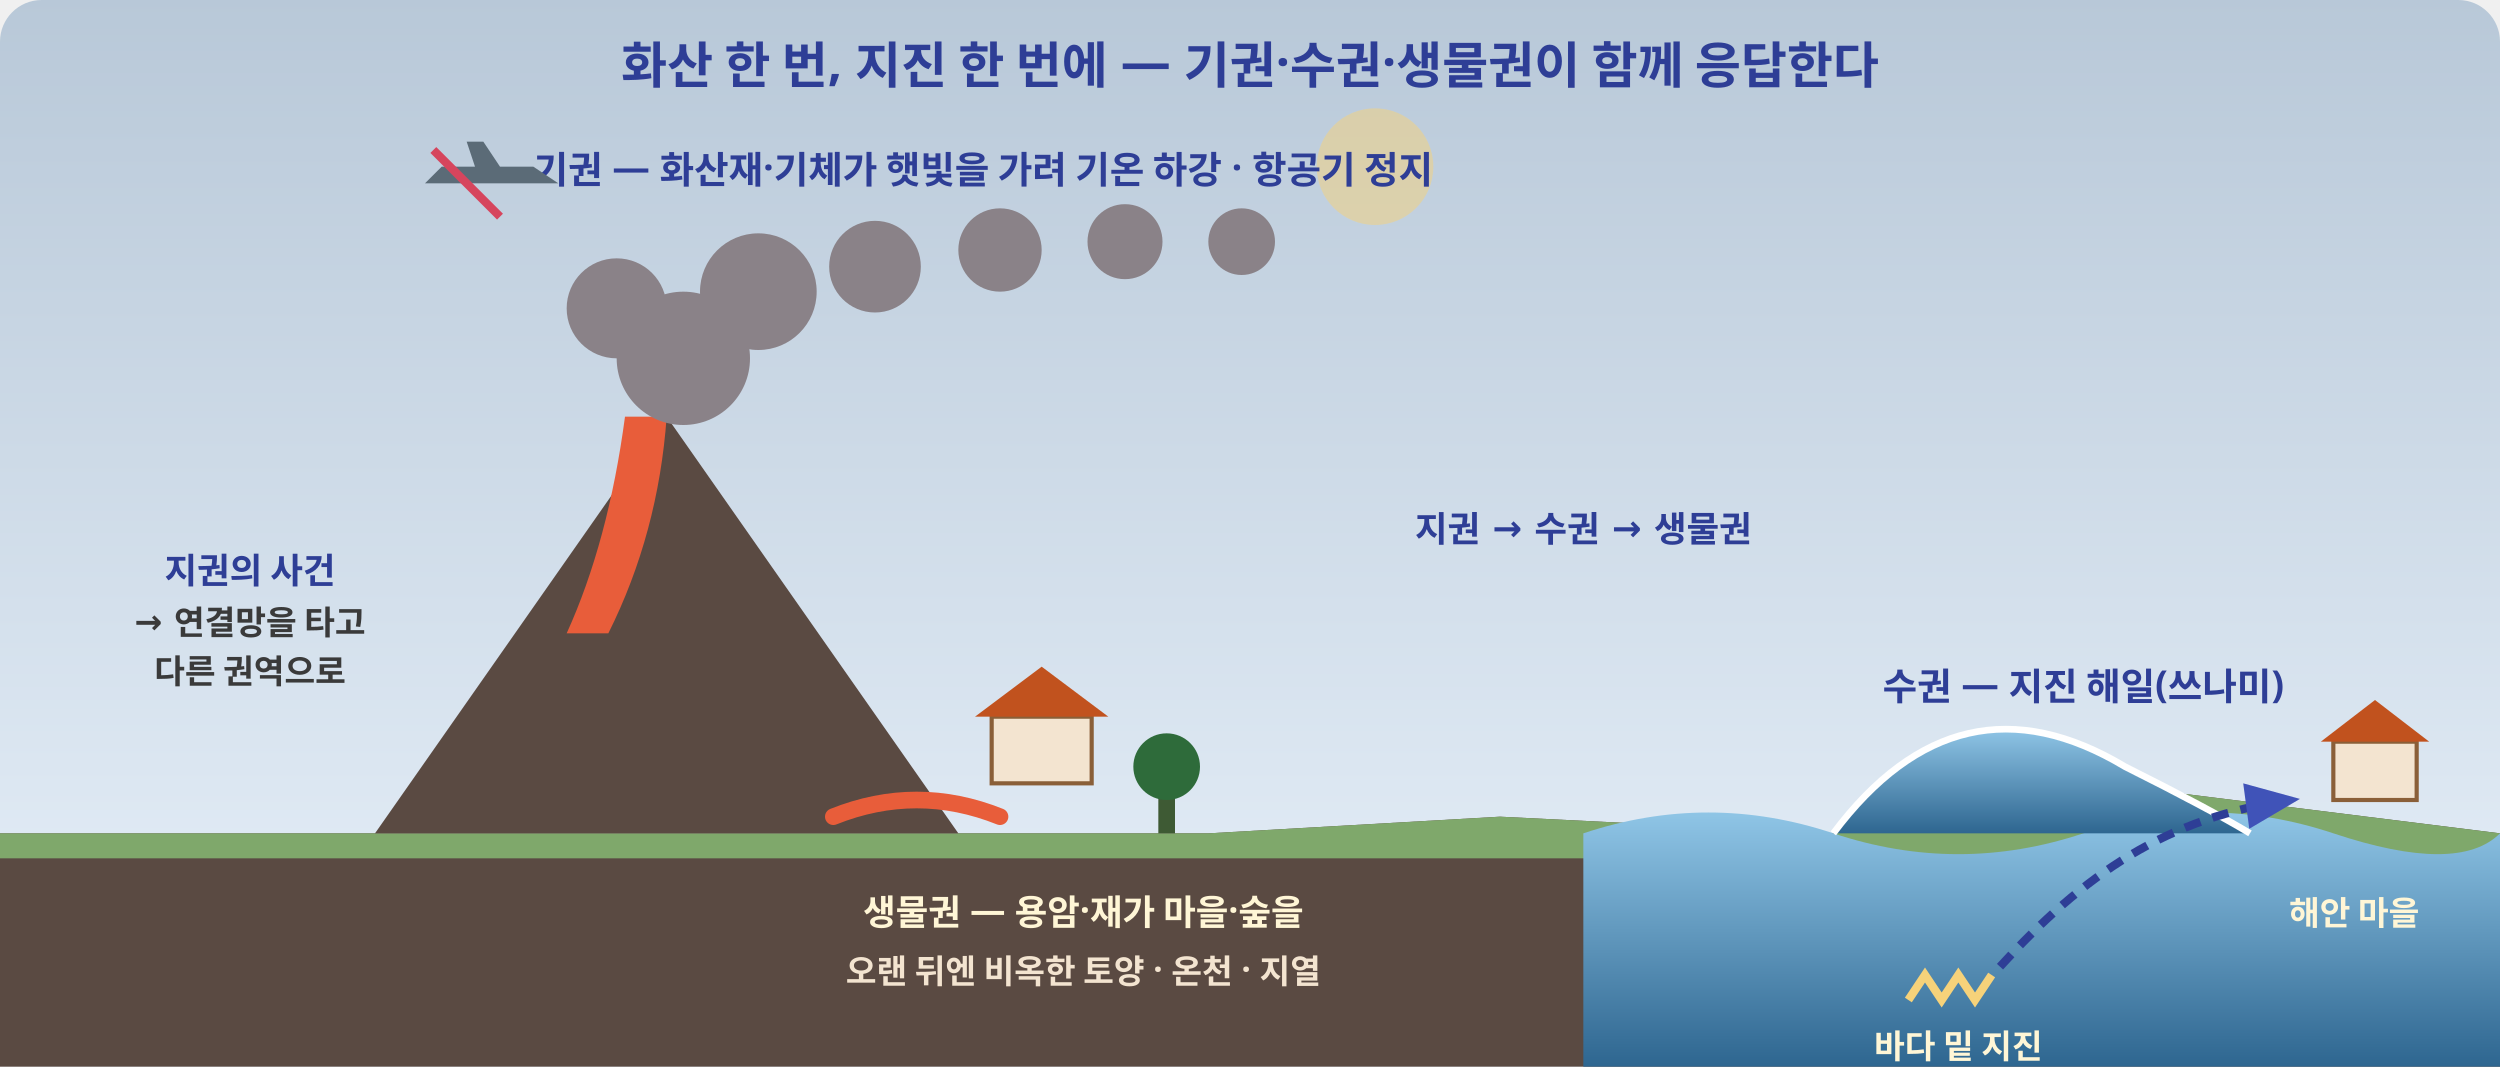
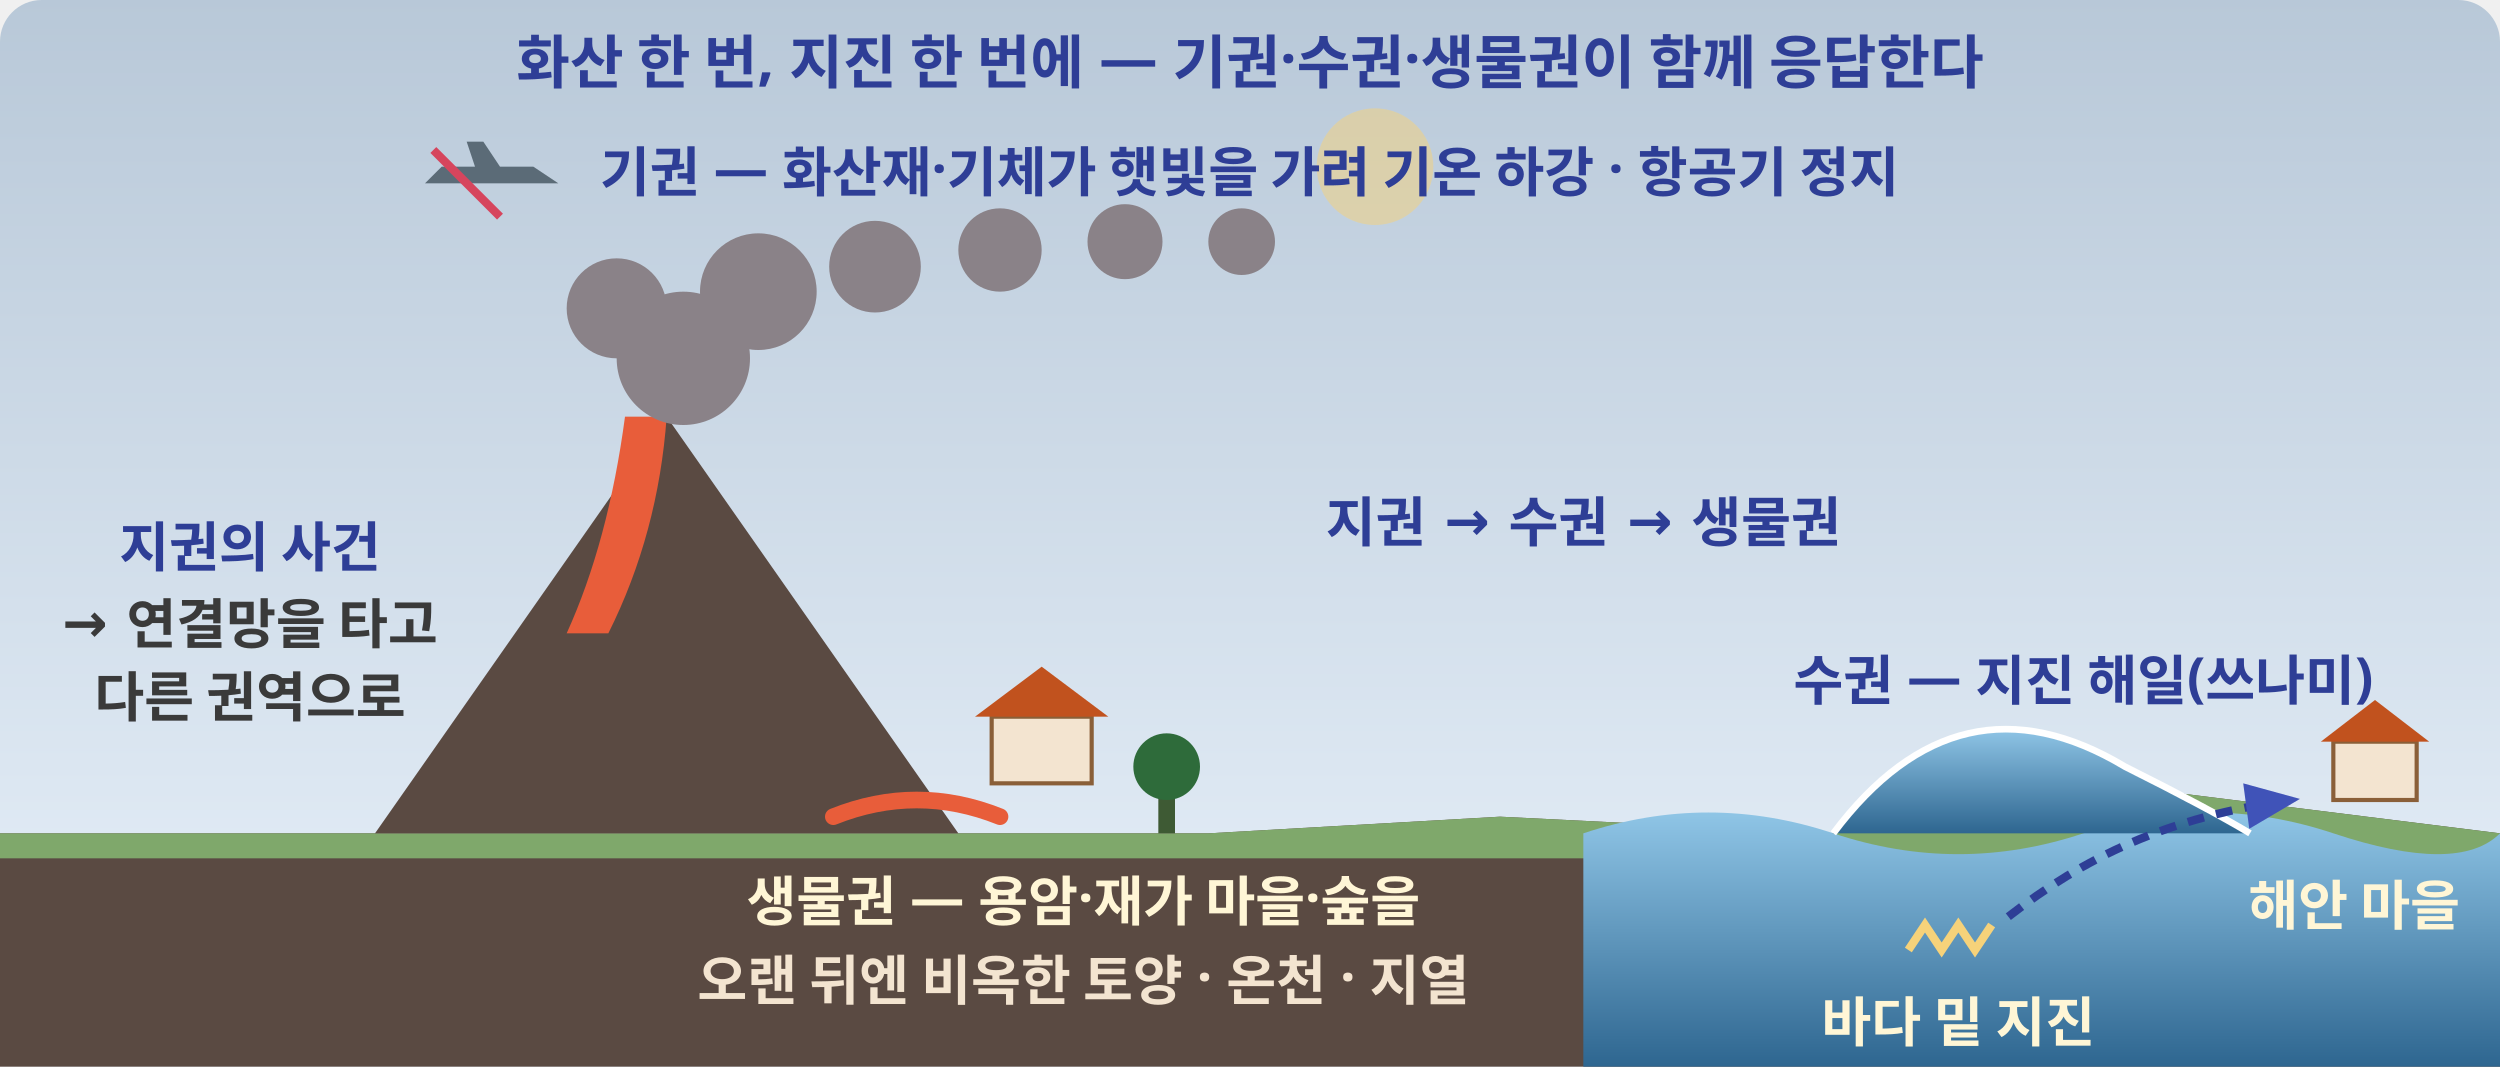
<svg width="600" height="256" viewBox="0 0 600 256" font-family="PC Sans">
  <defs>
    <marker id="arrB-1302-05" markerUnits="userSpaceOnUse" markerWidth="13" markerHeight="11" refX="11" refY="5.5" orient="auto">
      <path d="M0,0 L13,5.5 L0,11 Z" fill="#4053B8" />
    </marker>
  </defs>
  <defs>
    <linearGradient id="x5sky-1302-05" x1="0" y1="0" x2="0" y2="1">
      <stop offset="0" stop-color="#B8C8D8" />
      <stop offset="1" stop-color="#E9F2FB" />
    </linearGradient>
    <linearGradient id="x5sea-1302-05" x1="0" y1="0" x2="0" y2="1">
      <stop offset="0" stop-color="#8FC5E6" />
      <stop offset="1" stop-color="#2E6690" />
    </linearGradient>
  </defs>
  <rect width="600" height="256" rx="10" fill="url(#x5sky-1302-05)" />
-   <text x="300" y="20" text-anchor="middle" font-size="12" font-weight="900" fill="#2E3E96">화산 한 번, 지진 한 번에 — 기권·수권·생물권이 함께 응답한다</text>
+   <text x="300" y="20" text-anchor="middle" font-size="14" font-weight="900" fill="#2E3E96">화산 한 번, 지진 한 번에 — 기권·수권·생물권이 함께 응답한다</text>
  <path d="M0,200 L0,256 L600,256 L600,200 L520,190 L440,200 L360,196 L290,200 Z" fill="#5A4A42" />
  <path d="M0,200 L290,200 L360,196 L440,200 L520,190 L600,200 v6 H0 z" fill="#7FA86B" />
  <path d="M90,200 L160,100 L230,200 Z" fill="#5A4A42" />
  <path d="M150,100 q-4,30 -14,52 l10,0 q12,-24 14,-52 z" fill="#E85D3A" />
  <g fill="#8A8288">
    <circle cx="164" cy="86" r="16" />
    <circle cx="148" cy="74" r="12" />
    <circle cx="182" cy="70" r="14" />
    <circle cx="210" cy="64" r="11" />
    <circle cx="240" cy="60" r="10" />
    <circle cx="270" cy="58" r="9" />
    <circle cx="298" cy="58" r="8" />
  </g>
  <g transform="translate(330,40)">
    <circle r="14" fill="#F6D27A" opacity="0.5" />
  </g>
-   <text x="236" y="44" text-anchor="middle" font-size="9" font-weight="900" fill="#2E3E96">기권 — 화산재·기체가 햇빛을 가려 기온 하강 · 항공기 정지</text>
+   <text x="144" y="46" text-anchor="start" font-size="13" font-weight="900" fill="#2E3E96">기권 — 화산재·기체가 햇빛을 가려 기온 하강 · 항공기 정지</text>
  <g transform="translate(120,44)">
    <path d="M-14,0 h28 l-6,-4 h-8 l-4,-6 h-4 l2,6 h-8 l-4,4 z" fill="#5B6B77" />
    <path d="M-16,-8 l16,16" stroke="#D6455D" stroke-width="2" />
  </g>
  <g transform="translate(250,186)">
    <rect x="-12" y="-14" width="24" height="16" fill="#F3E4D0" stroke="#8A5F38" />
    <path d="M-16,-14 L0,-26 L16,-14 Z" fill="#C1521E" />
  </g>
  <g transform="translate(280,188)">
    <rect x="-2" y="0" width="4" height="12" fill="#3E5A34" />
    <circle cy="-4" r="8" fill="#2E6B3A" />
  </g>
  <path d="M200,196 q20,-8 40,0" fill="none" stroke="#E85D3A" stroke-width="4" stroke-linecap="round" />
-   <text x="260" y="222" text-anchor="middle" font-size="8.5" font-weight="900" fill="#FFF6D6">생물권 — 용암·재가 마을·숲을</text>
-   <text x="260" y="236" text-anchor="middle" font-size="8" font-weight="800" fill="#F3E4D0">오랜 뒤엔 비옥한 토양 · 온천 · 지열</text>
+   <text x="260" y="221" text-anchor="middle" font-size="13" font-weight="900" fill="#FFF6D6">생물권 — 용암·재가 마을·숲을</text>
+   <text x="260" y="240" text-anchor="middle" font-size="13" font-weight="800" fill="#F3E4D0">오랜 뒤엔 비옥한 토양 · 온천 · 지열</text>
  <path d="M380,200 q30,-10 60,0 t60,0 t60,0 t40,0 v56 H380 z" fill="url(#x5sea-1302-05)" />
  <path d="M440,200 q30,-40 70,-16 q20,10 30,16" fill="url(#x5sea-1302-05)" stroke="#FFFFFF" stroke-width="1.6" />
-   <g transform="translate(470,240)" stroke="#F6D27A" stroke-width="2" fill="none">
+   <g transform="translate(470,228)" stroke="#F6D27A" stroke-width="2" fill="none">
    <path d="M-12,0 l4,-6 l4,6 l4,-6 l4,6 l4,-6" />
  </g>
-   <text x="470" y="254" text-anchor="middle" font-size="8" font-weight="900" fill="#FFF6D6">바다 밑 지진</text>
-   <text x="500" y="168" text-anchor="middle" font-size="9" font-weight="900" fill="#2E3E96">수권 — 지진 해일(쓰나미)</text>
+   <text x="470" y="250" text-anchor="middle" font-size="13" font-weight="900" fill="#FFF6D6">바다 밑 지진</text>
+   <text x="500" y="168" text-anchor="middle" font-size="13" font-weight="900" fill="#2E3E96">수권 — 지진 해일(쓰나미)</text>
  <g transform="translate(570,190)">
    <rect x="-10" y="-12" width="20" height="14" fill="#F3E4D0" stroke="#8A5F38" />
    <path d="M-13,-12 L0,-22 L13,-12 Z" fill="#C1521E" />
  </g>
-   <text x="565" y="222" text-anchor="middle" font-size="8" font-weight="900" fill="#FFF6D6">해안 마을</text>
+   <text x="565" y="222" text-anchor="middle" font-size="13" font-weight="900" fill="#FFF6D6">해안 마을</text>
  <g stroke="#2E3E96" stroke-width="2" fill="none" stroke-dasharray="4 3">
-     <path d="M480,232 C500,210 520,196 550,192" marker-end="url(#arrB-1302-05)" />
+     <path d="M482,220 C500,206 520,196 550,192" marker-end="url(#arrB-1302-05)" />
  </g>
-   <text x="380" y="130" text-anchor="middle" font-size="8.5" font-weight="900" fill="#2E3E96">지권 → 수권 → 생물권</text>
+   <text x="380" y="130" text-anchor="middle" font-size="13" font-weight="900" fill="#2E3E96">지권 → 수권 → 생물권</text>
  <rect x="20" y="106" width="60" height="0" fill="none" />
-   <text x="60" y="140" text-anchor="middle" font-size="8.5" font-weight="900" fill="#2E3E96">지권의 사건</text>
-   <text x="60" y="152" text-anchor="middle" font-size="8" font-weight="800" fill="#3A3A3A">→ 연결망을 타고</text>
-   <text x="60" y="164" text-anchor="middle" font-size="8" font-weight="800" fill="#3A3A3A">다른 권역으로</text>
+   <text x="60" y="136" text-anchor="middle" font-size="13" font-weight="900" fill="#2E3E96">지권의 사건</text>
+   <text x="60" y="154" text-anchor="middle" font-size="13" font-weight="800" fill="#3A3A3A">→ 연결망을 타고</text>
+   <text x="60" y="172" text-anchor="middle" font-size="13" font-weight="800" fill="#3A3A3A">다른 권역으로</text>
</svg>
